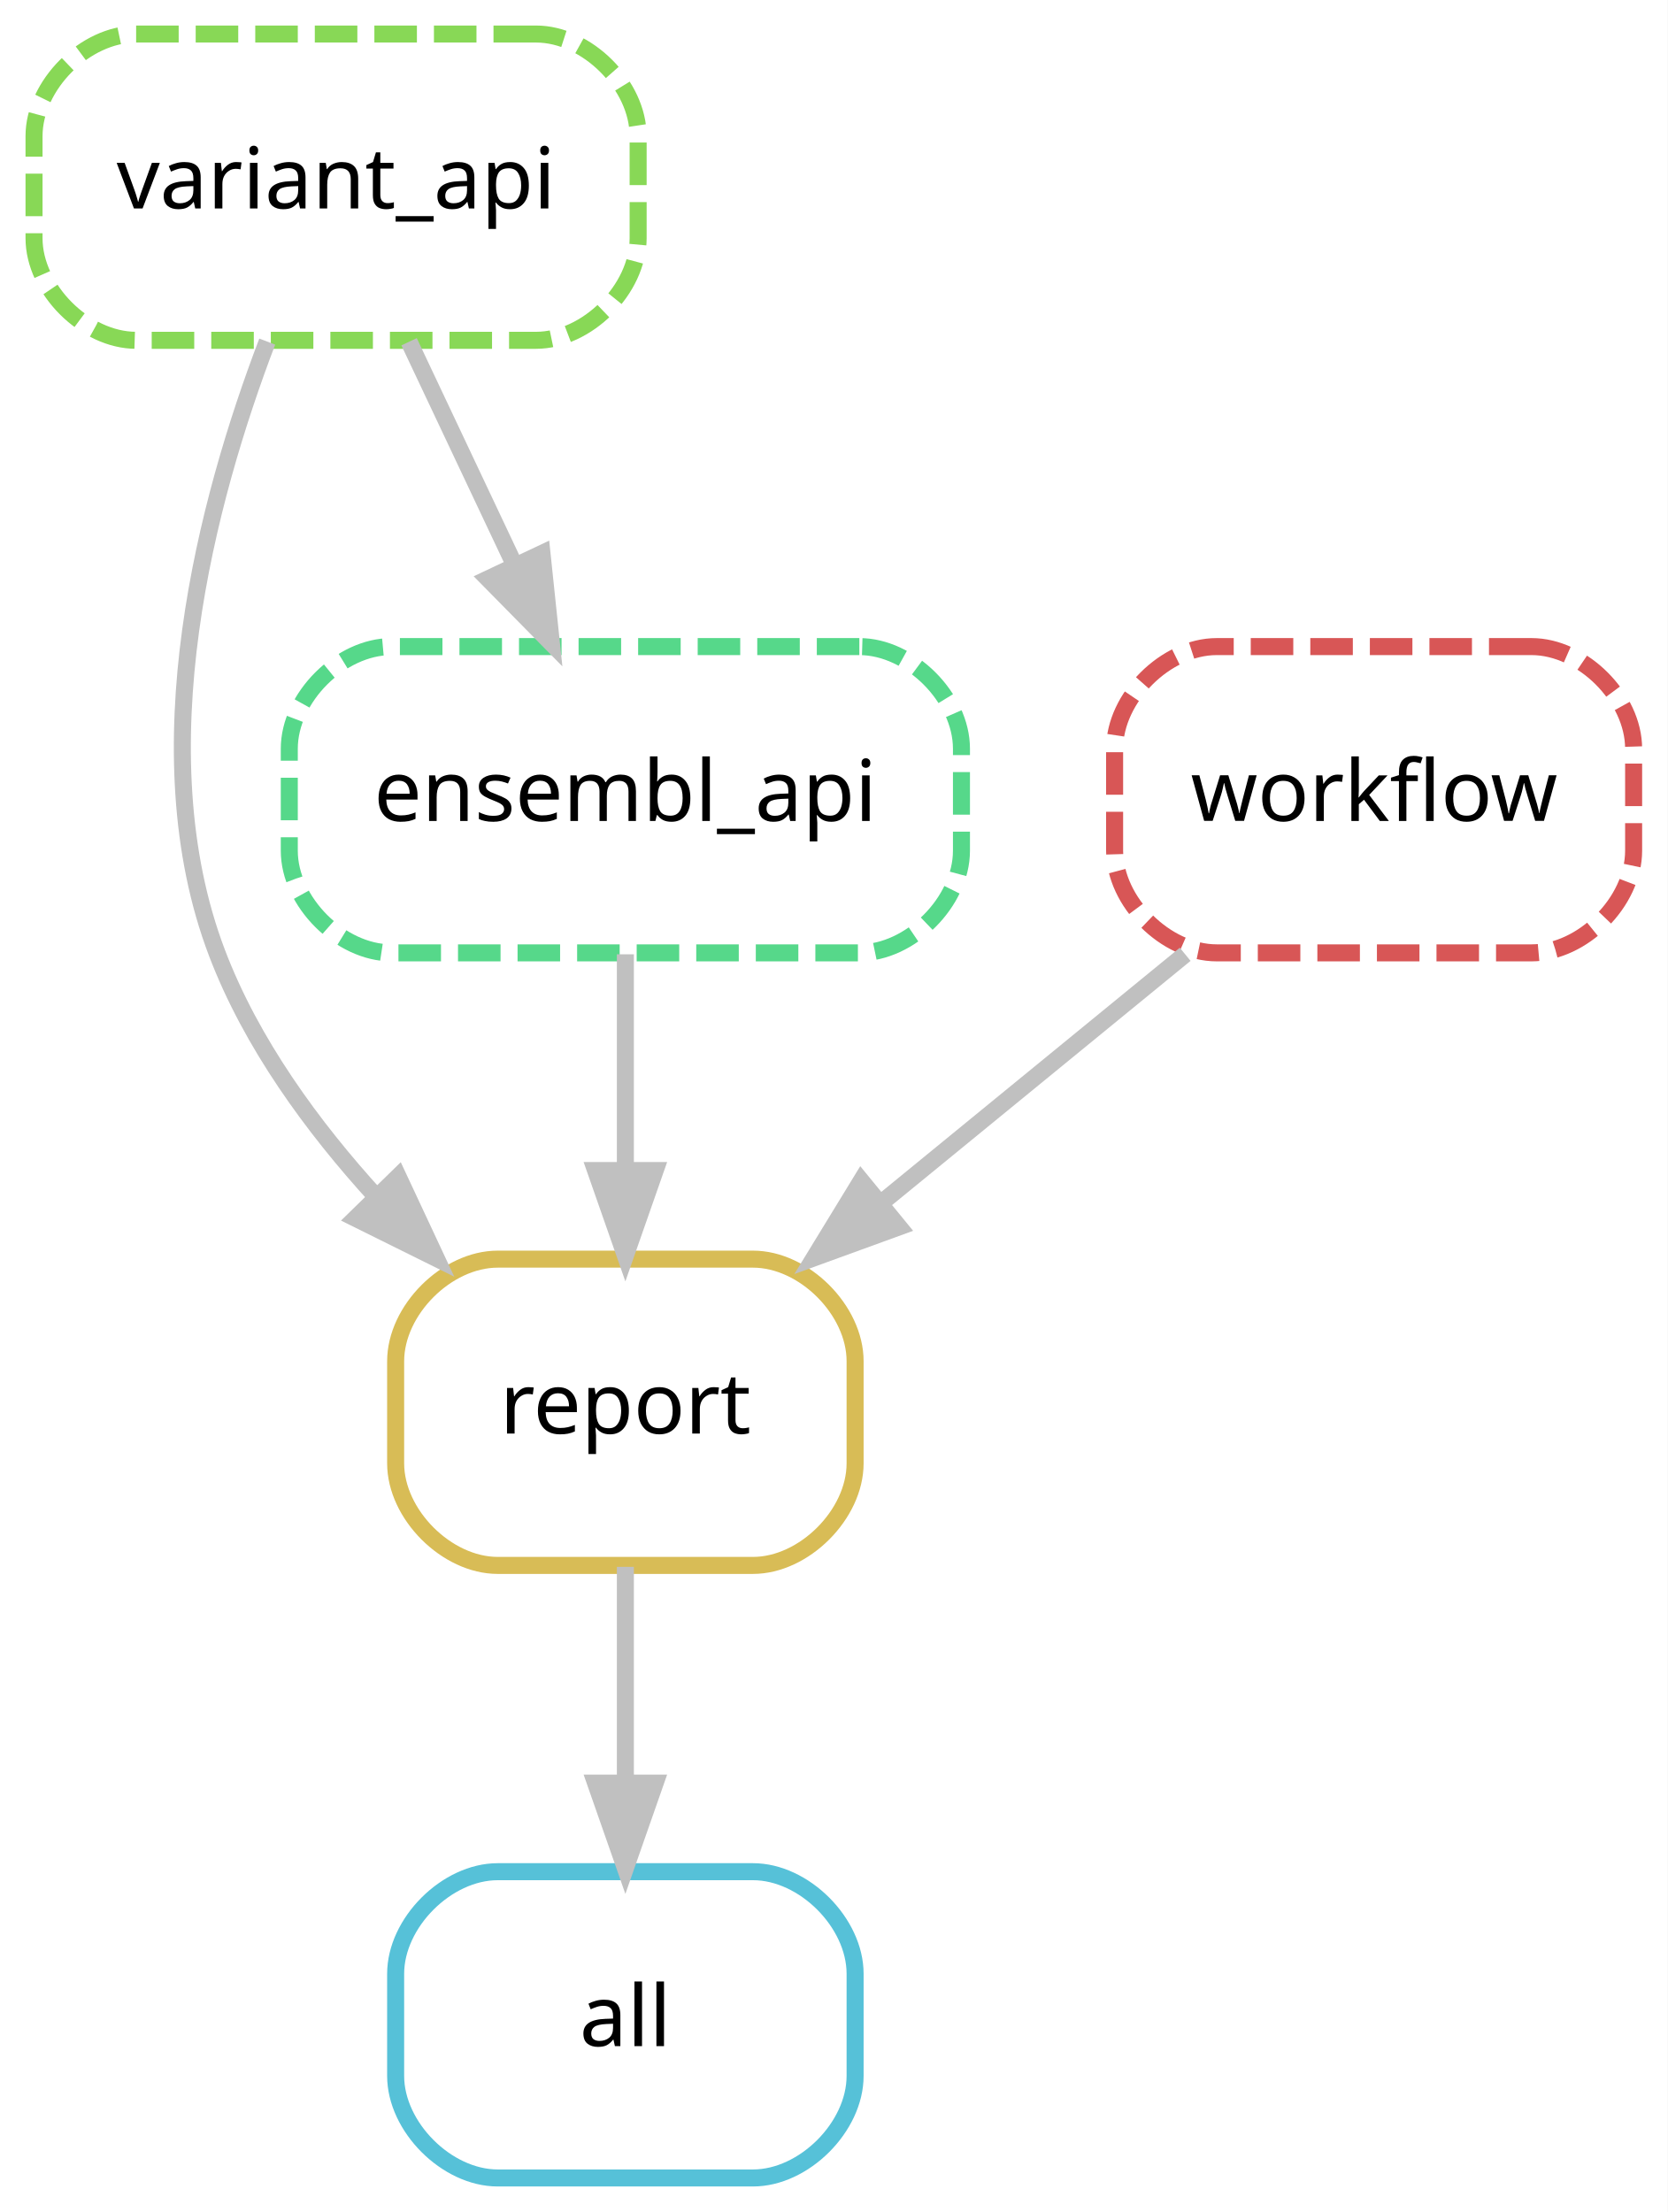
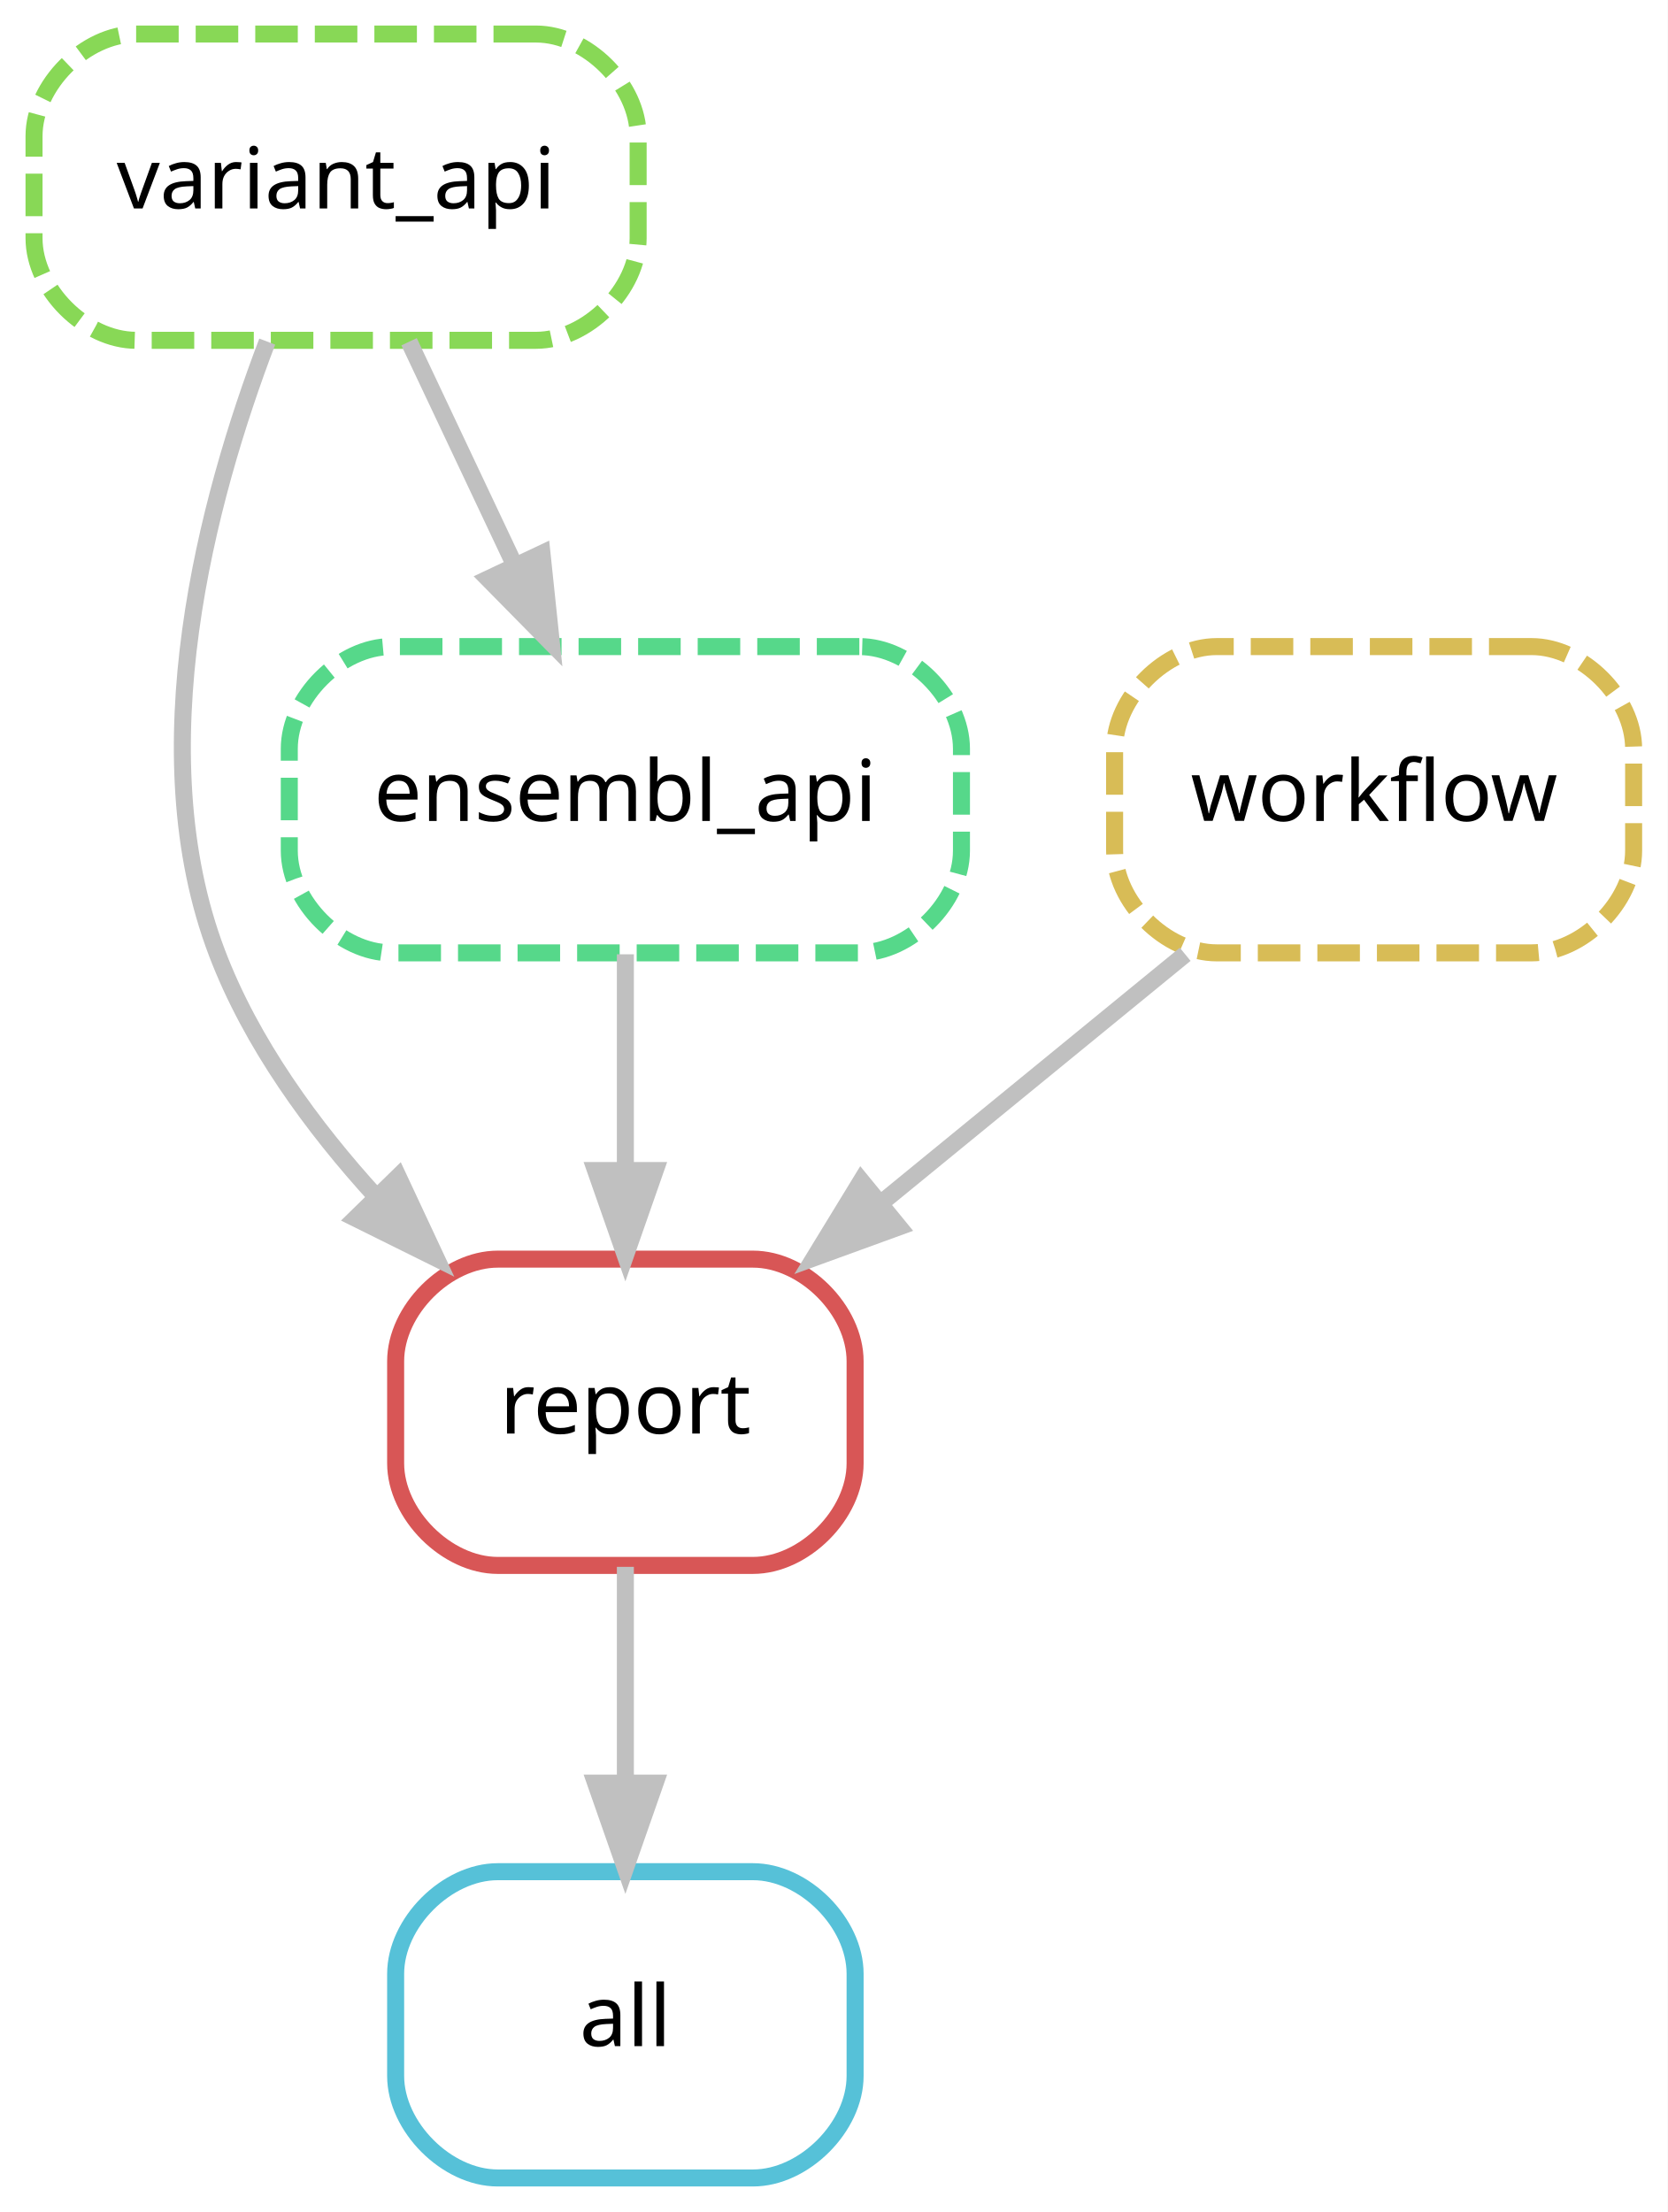
<svg xmlns="http://www.w3.org/2000/svg" width="196pt" height="260pt" viewBox="0.00 0.00 196.00 260.00">
  <g id="graph0" class="graph" transform="scale(1 1) rotate(0) translate(4 256)">
    <polygon fill="#ffffff" stroke="transparent" points="-4,4 -4,-256 192,-256 192,4 -4,4" />
    <g id="node1" class="node">
      <path fill="none" stroke="#56c1d8" stroke-width="2" d="M84.5,-36C84.5,-36 54.5,-36 54.5,-36 48.5,-36 42.5,-30 42.5,-24 42.5,-24 42.5,-12 42.5,-12 42.5,-6 48.5,0 54.5,0 54.5,0 84.5,0 84.5,0 90.5,0 96.5,-6 96.5,-12 96.5,-12 96.5,-24 96.5,-24 96.5,-30 90.5,-36 84.5,-36" />
      <text text-anchor="middle" x="69.5" y="-15.5" font-family="sans" font-size="10.00" fill="#000000">all</text>
    </g>
    <g id="node2" class="node">
-       <path fill="none" stroke="#d8bc56" stroke-width="2" d="M84.5,-108C84.5,-108 54.5,-108 54.5,-108 48.5,-108 42.5,-102 42.5,-96 42.5,-96 42.5,-84 42.5,-84 42.5,-78 48.5,-72 54.5,-72 54.5,-72 84.5,-72 84.5,-72 90.5,-72 96.5,-78 96.5,-84 96.5,-84 96.5,-96 96.5,-96 96.5,-102 90.5,-108 84.5,-108" />
+       <path fill="none" stroke="#d85656" stroke-width="2" d="M84.5,-108C84.5,-108 54.5,-108 54.5,-108 48.5,-108 42.5,-102 42.5,-96 42.5,-96 42.5,-84 42.5,-84 42.5,-78 48.5,-72 54.5,-72 54.5,-72 84.5,-72 84.5,-72 90.5,-72 96.5,-78 96.5,-84 96.5,-84 96.5,-96 96.5,-96 96.5,-102 90.5,-108 84.5,-108" />
      <text text-anchor="middle" x="69.5" y="-87.5" font-family="sans" font-size="10.00" fill="#000000">report</text>
    </g>
    <g id="edge1" class="edge">
      <path fill="none" stroke="#c0c0c0" stroke-width="2" d="M69.5,-71.831C69.5,-64.131 69.5,-54.974 69.5,-46.417" />
      <polygon fill="#c0c0c0" stroke="#c0c0c0" stroke-width="2" points="73,-46.413 69.5,-36.413 66,-46.413 73,-46.413" />
    </g>
    <g id="node3" class="node">
+       <path fill="none" stroke="#56d88a" stroke-width="2" stroke-dasharray="5,2" d="M97,-180C97,-180 42,-180 42,-180 36,-180 30,-174 30,-168 30,-168 30,-156 30,-156 30,-150 36,-144 42,-144 42,-144 97,-144 97,-144 103,-144 109,-150 109,-156 109,-156 109,-168 109,-168 109,-174 103,-180 97,-180" />
+       <text text-anchor="middle" x="69.5" y="-159.5" font-family="sans" font-size="10.00" fill="#000000">ensembl_api</text>
+     </g>
+     <g id="edge2" class="edge">
+       <path fill="none" stroke="#c0c0c0" stroke-width="2" d="M69.5,-143.831C69.5,-136.131 69.5,-126.974 69.5,-118.417" />
+       <polygon fill="#c0c0c0" stroke="#c0c0c0" stroke-width="2" points="73,-118.413 69.5,-108.413 66,-118.413 73,-118.413" />
+     </g>
+     <g id="node4" class="node">
+       <path fill="none" stroke="#d8bc56" stroke-width="2" stroke-dasharray="5,2" d="M176,-180C176,-180 139,-180 139,-180 133,-180 127,-174 127,-168 127,-168 127,-156 127,-156 127,-150 133,-144 139,-144 139,-144 176,-144 176,-144 182,-144 188,-150 188,-156 188,-156 188,-168 188,-168 188,-174 182,-180 176,-180" />
+       <text text-anchor="middle" x="157.5" y="-159.5" font-family="sans" font-size="10.00" fill="#000000">workflow</text>
+     </g>
+     <g id="edge3" class="edge">
+       <path fill="none" stroke="#c0c0c0" stroke-width="2" d="M135.294,-143.831C124.455,-134.963 111.256,-124.164 99.532,-114.572" />
+       <polygon fill="#c0c0c0" stroke="#c0c0c0" stroke-width="2" points="101.655,-111.786 91.699,-108.163 97.222,-117.204 101.655,-111.786" />
+     </g>
+     <g id="node5" class="node">
      <path fill="none" stroke="#88d856" stroke-width="2" stroke-dasharray="5,2" d="M59,-252C59,-252 12,-252 12,-252 6,-252 0,-246 0,-240 0,-240 0,-228 0,-228 0,-222 6,-216 12,-216 12,-216 59,-216 59,-216 65,-216 71,-222 71,-228 71,-228 71,-240 71,-240 71,-246 65,-252 59,-252" />
      <text text-anchor="middle" x="35.5" y="-231.5" font-family="sans" font-size="10.00" fill="#000000">variant_api</text>
    </g>
-     <g id="edge2" class="edge">
+     <g id="edge4" class="edge">
      <path fill="none" stroke="#c0c0c0" stroke-width="2" d="M27.409,-215.848C20.322,-197.259 12.452,-167.797 21.5,-144 25.527,-133.408 32.69,-123.566 40.274,-115.265" />
      <polygon fill="#c0c0c0" stroke="#c0c0c0" stroke-width="2" points="42.793,-117.695 47.279,-108.097 37.786,-112.802 42.793,-117.695" />
-     </g>
-     <g id="node4" class="node">
-       <path fill="none" stroke="#56d88a" stroke-width="2" stroke-dasharray="5,2" d="M97,-180C97,-180 42,-180 42,-180 36,-180 30,-174 30,-168 30,-168 30,-156 30,-156 30,-150 36,-144 42,-144 42,-144 97,-144 97,-144 103,-144 109,-150 109,-156 109,-156 109,-168 109,-168 109,-174 103,-180 97,-180" />
-       <text text-anchor="middle" x="69.5" y="-159.5" font-family="sans" font-size="10.00" fill="#000000">ensembl_api</text>
    </g>
    <g id="edge5" class="edge">
      <path fill="none" stroke="#c0c0c0" stroke-width="2" d="M44.08,-215.831C47.836,-207.877 52.326,-198.369 56.48,-189.572" />
      <polygon fill="#c0c0c0" stroke="#c0c0c0" stroke-width="2" points="59.7,-190.95 60.805,-180.413 53.37,-187.961 59.7,-190.95" />
    </g>
-     <g id="edge3" class="edge">
-       <path fill="none" stroke="#c0c0c0" stroke-width="2" d="M69.5,-143.831C69.5,-136.131 69.5,-126.974 69.5,-118.417" />
-       <polygon fill="#c0c0c0" stroke="#c0c0c0" stroke-width="2" points="73,-118.413 69.5,-108.413 66,-118.413 73,-118.413" />
-     </g>
-     <g id="node5" class="node">
-       <path fill="none" stroke="#d85656" stroke-width="2" stroke-dasharray="5,2" d="M176,-180C176,-180 139,-180 139,-180 133,-180 127,-174 127,-168 127,-168 127,-156 127,-156 127,-150 133,-144 139,-144 139,-144 176,-144 176,-144 182,-144 188,-150 188,-156 188,-156 188,-168 188,-168 188,-174 182,-180 176,-180" />
-       <text text-anchor="middle" x="157.5" y="-159.5" font-family="sans" font-size="10.00" fill="#000000">workflow</text>
-     </g>
-     <g id="edge4" class="edge">
-       <path fill="none" stroke="#c0c0c0" stroke-width="2" d="M135.294,-143.831C124.455,-134.963 111.256,-124.164 99.532,-114.572" />
-       <polygon fill="#c0c0c0" stroke="#c0c0c0" stroke-width="2" points="101.655,-111.786 91.699,-108.163 97.222,-117.204 101.655,-111.786" />
-     </g>
  </g>
</svg>
